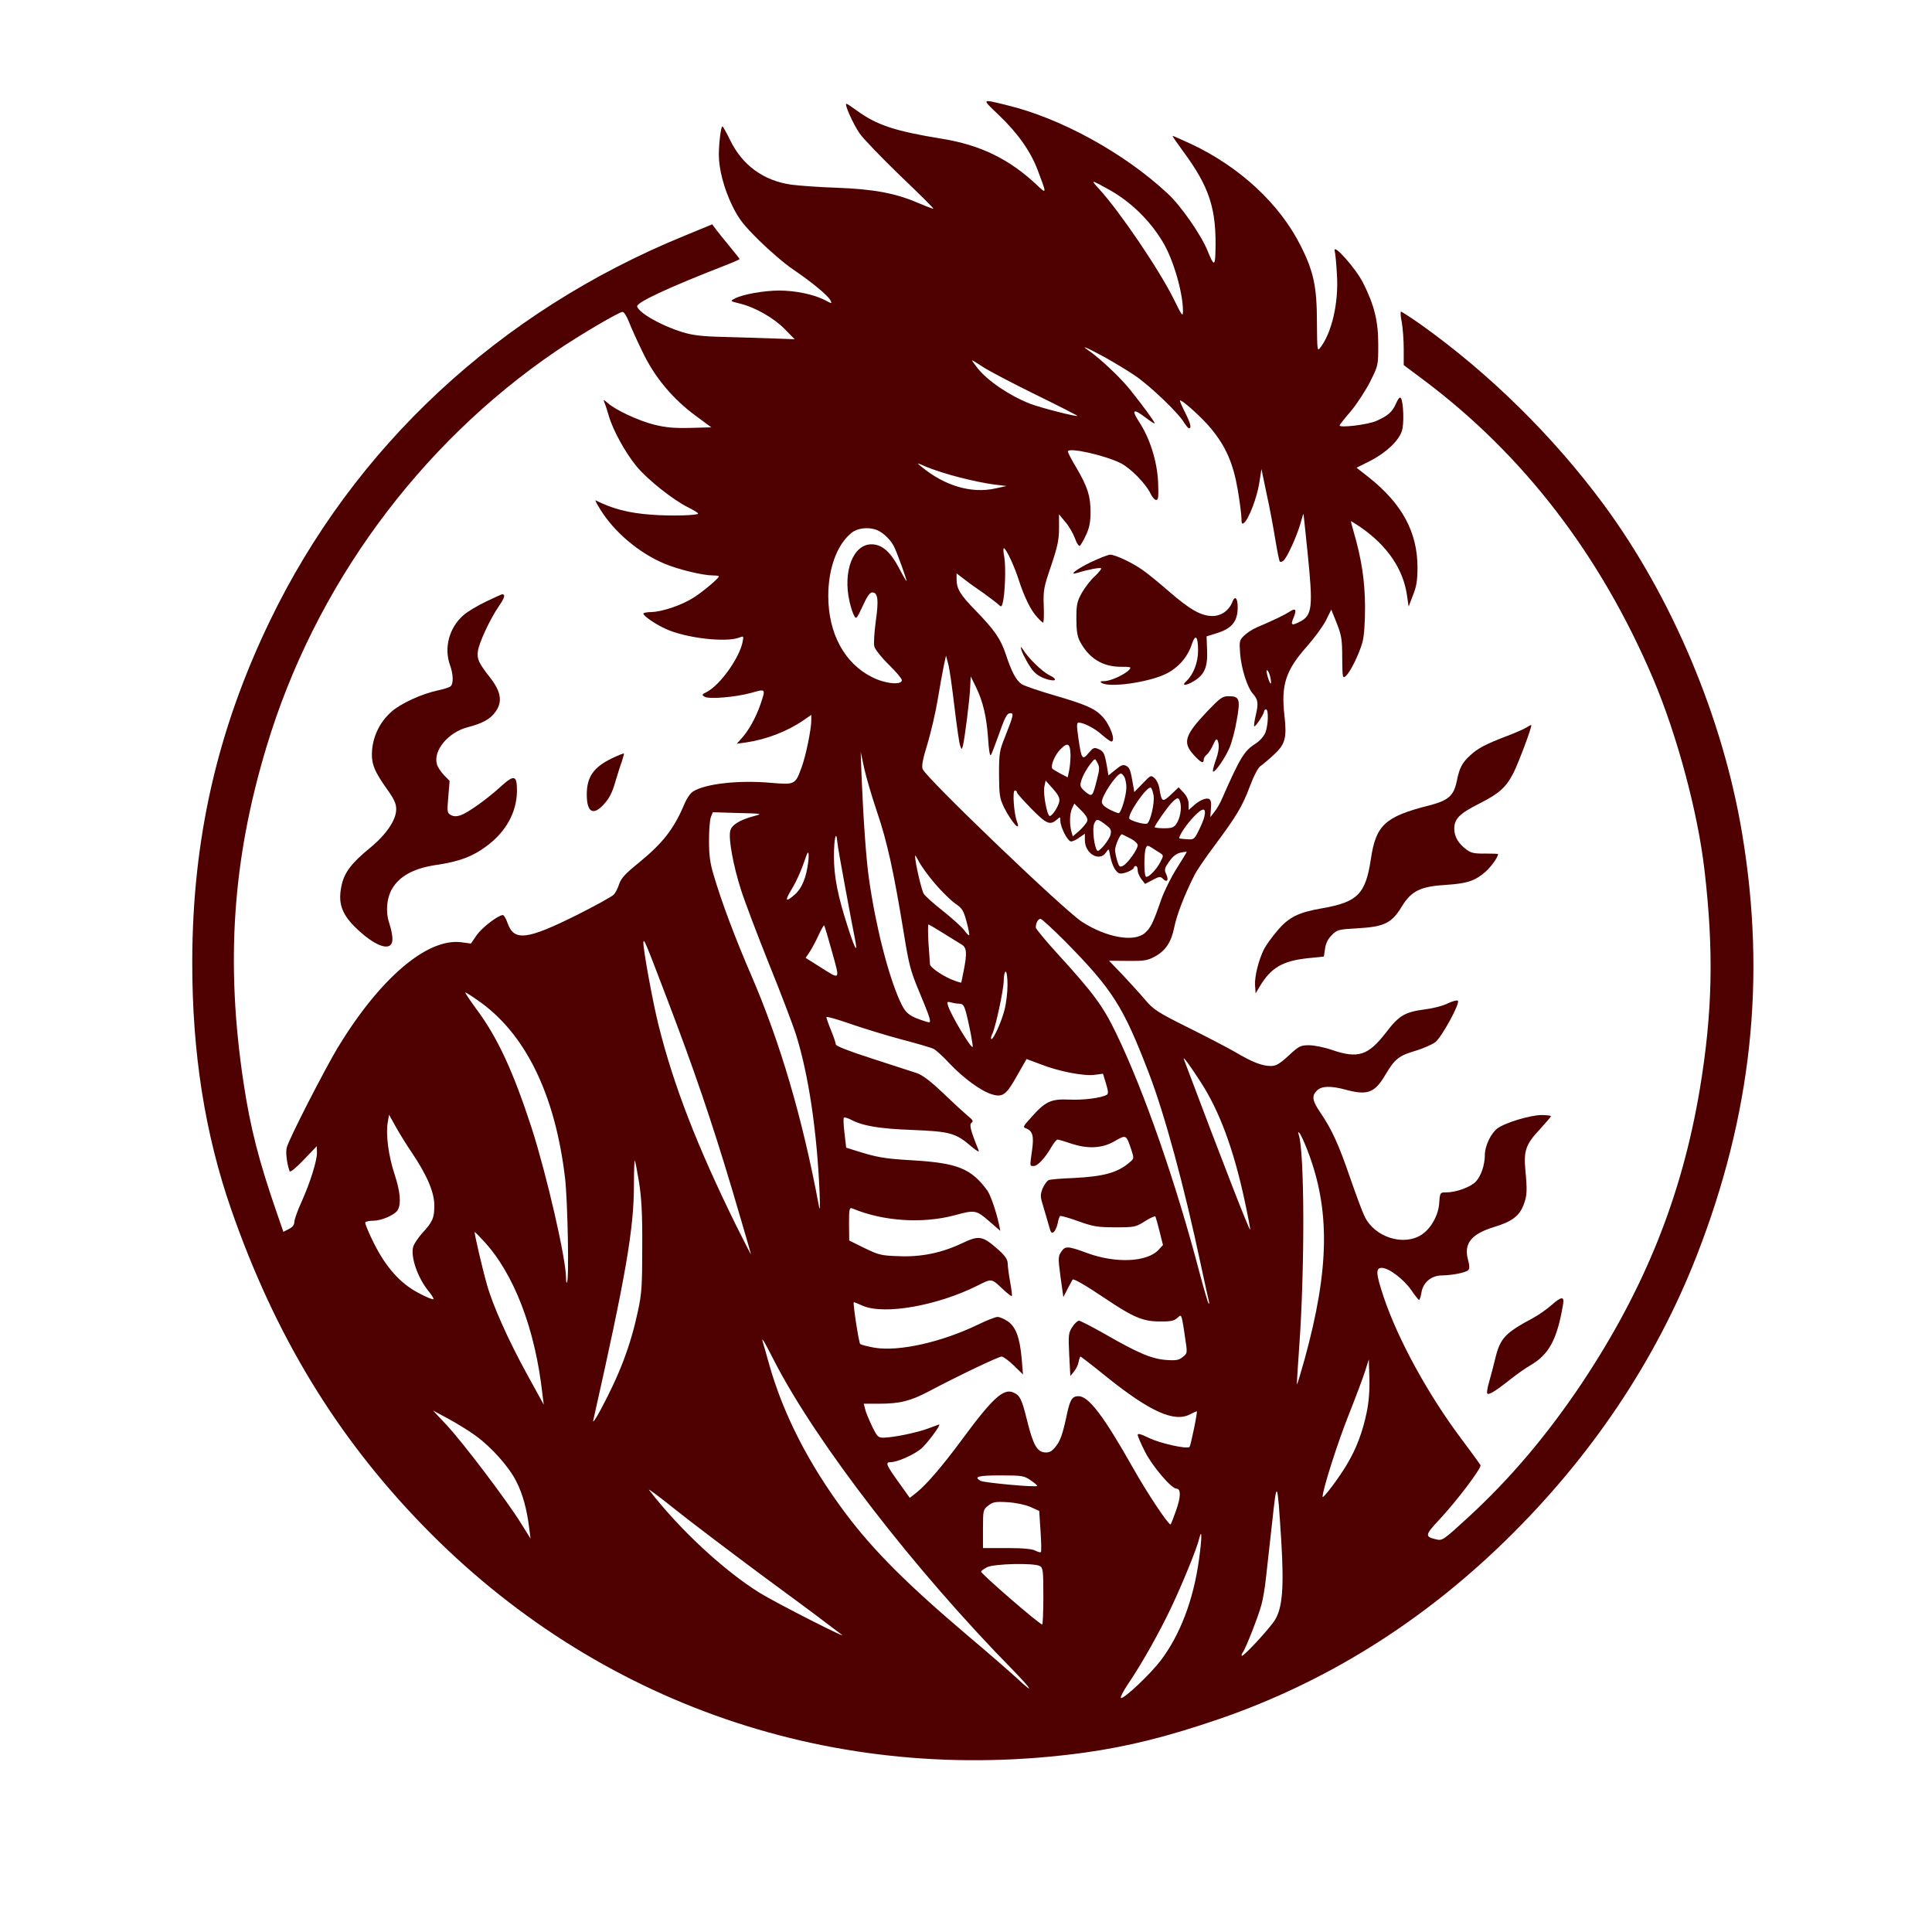
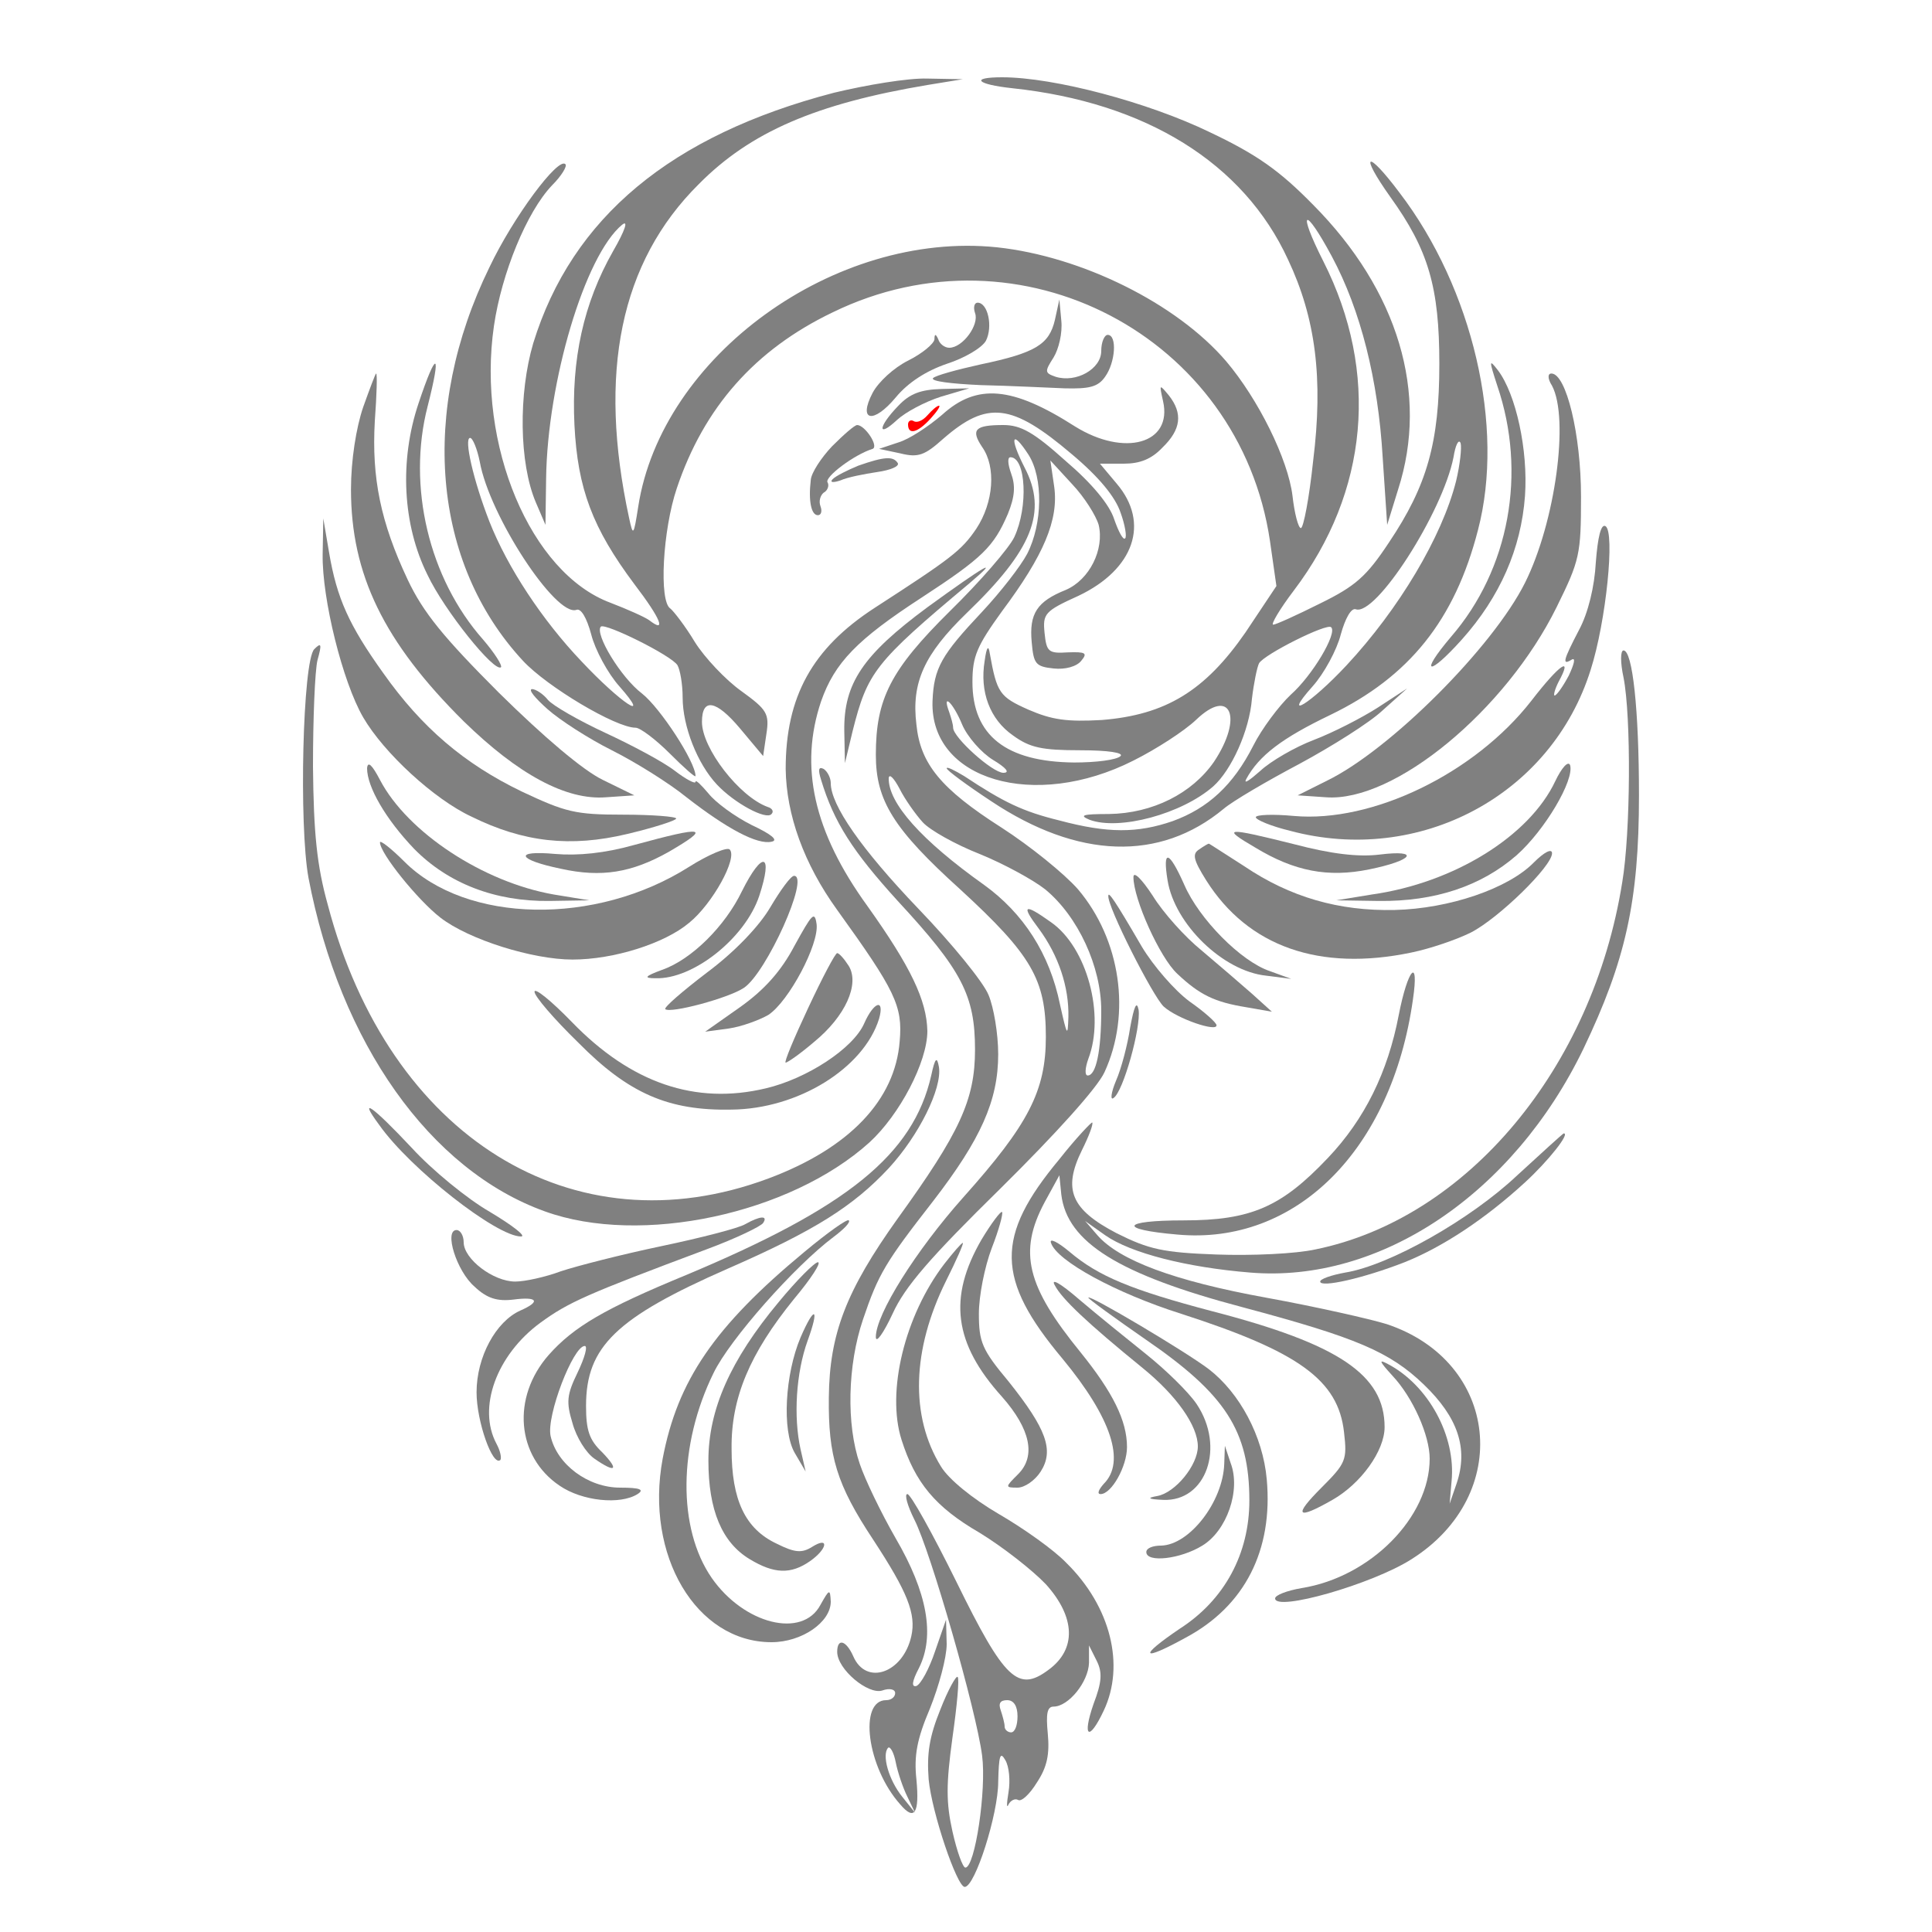
- <svg xmlns="http://www.w3.org/2000/svg" version="1.0" width="150pt" viewBox="0 0 1024 1024" preserveAspectRatio="xMidYMid meet">
-   <style>
-     @keyframes pulse {
-       0%, 100% { transform: scale(1); }
-       50% { transform: scale(1.1); }
-     }
-     @keyframes bob {
-       0%,100% { transform: translateY(0); }
-       50%      { transform: translateY(-10px); }
-     }
-     @keyframes glow {
-       0%   { filter: drop-shadow(0 0 2px #f00); }
-       50%  { filter: drop-shadow(0 80px 80px #f00); }
-       100% { filter: drop-shadow(0 0 2px #f00); }
-     }
-     @keyframes colorShift {
-       0%, 100% { fill:#4f0000; }
-       50% { fill:rgb(171, 0, 0); }
-     }
-     .animated-shape {
-       animation: pulse 2s infinite ease-in-out;
-       transform-origin: center;
-     }
-     .color {
-       animation: colorShift 2s infinite ease-in-out;
-     }
-     .draw-path {
-       animation: glow 2s ease-in-out infinite,
-                  bob 3s ease-in-out infinite;
-     }
-   </style>
-   <g transform="translate(0,1024) scale(0.1,-0.1)" fill="#4f0000" stroke="none">
-     <path class="draw-path" pathLength="5" d="M5292 9632 c101 -96 169 -192 207 -291 50 -132 50 -132 -5 -80 -145 136 -298 211 -504 244 -246 40 -344 72 -450 150 -26 19 -50 35 -54 35 -12 0 35 -106 70 -157 20 -29 117 -129 215 -224 99 -94 178 -173 176 -175 -2 -2 -40 13 -85 32 -116 50 -233 72 -430 79 -92 3 -198 11 -237 16 -148 21 -261 103 -326 238 -19 39 -37 71 -40 71 -8 0 -19 -90 -19 -150 0 -77 28 -182 71 -270 35 -71 59 -102 143 -185 56 -55 137 -125 181 -154 97 -66 182 -136 196 -162 10 -20 9 -20 -30 1 -59 30 -156 50 -241 50 -81 0 -193 -20 -235 -42 -26 -14 -26 -14 27 -27 81 -20 179 -76 237 -135 l53 -54 -108 4 c-60 2 -179 6 -264 8 -123 3 -169 9 -225 26 -111 35 -225 99 -238 135 -8 20 160 99 471 220 39 15 72 30 72 32 0 2 -24 32 -52 66 -29 35 -62 76 -73 91 l-20 27 -148 -61 c-981 -401 -1752 -1118 -2198 -2044 -278 -577 -409 -1155 -410 -1801 -1 -483 67 -915 207 -1317 231 -664 556 -1200 1014 -1672 923 -952 2192 -1387 3510 -1205 229 32 441 85 715 179 562 194 1068 509 1514 944 454 443 796 953 1014 1511 291 746 369 1467 241 2235 -102 615 -373 1257 -735 1747 -266 360 -604 693 -967 952 -57 40 -105 71 -107 69 -3 -3 -1 -29 5 -58 5 -29 10 -91 10 -139 l0 -86 103 -77 c532 -398 942 -932 1221 -1590 125 -296 235 -704 270 -1009 50 -426 43 -757 -25 -1164 -95 -565 -291 -1054 -624 -1555 -184 -275 -379 -506 -602 -711 -133 -122 -138 -126 -171 -118 -61 14 -60 23 17 105 91 97 224 273 218 288 -3 6 -49 70 -104 143 -174 232 -333 523 -408 745 -43 128 -45 158 -11 158 37 0 117 -61 156 -118 19 -28 38 -51 41 -52 4 0 9 18 13 39 8 54 53 91 109 91 56 1 126 15 139 28 8 8 7 24 -1 54 -24 86 16 137 136 174 96 29 135 58 158 117 19 50 20 75 10 183 -10 105 2 139 76 218 32 35 59 66 59 70 0 3 -22 6 -49 6 -61 0 -198 -42 -236 -72 -34 -27 -64 -91 -65 -138 0 -55 -20 -113 -48 -143 -28 -29 -104 -57 -158 -57 -31 0 -32 0 -36 -58 -4 -63 -44 -134 -93 -166 -96 -63 -251 -13 -303 98 -12 24 -46 117 -77 206 -60 175 -96 253 -156 342 -44 64 -48 89 -19 118 24 24 72 26 150 5 117 -32 156 -18 212 77 50 85 72 103 162 129 39 12 85 32 103 45 34 26 133 207 120 220 -4 4 -28 -2 -53 -14 -25 -13 -80 -27 -122 -32 -106 -14 -137 -32 -207 -124 -94 -121 -147 -138 -285 -91 -40 14 -95 25 -122 25 -45 0 -53 -4 -108 -55 -48 -44 -67 -55 -94 -55 -46 0 -98 20 -186 72 -41 24 -155 83 -253 132 -161 80 -183 95 -225 144 -26 31 -80 90 -120 133 l-74 77 99 -1 c84 -1 104 2 140 21 60 31 91 78 107 158 13 65 54 171 106 274 12 25 60 95 105 155 117 157 150 211 189 316 21 56 44 100 57 109 12 8 44 35 71 60 60 55 69 89 56 206 -19 164 6 241 120 369 39 44 84 106 100 137 l28 57 29 -72 c25 -64 29 -85 29 -184 1 -108 2 -111 20 -95 24 22 69 114 87 177 9 33 14 99 14 190 -1 138 -18 251 -61 399 -8 27 -14 51 -14 53 0 2 21 -11 48 -29 146 -100 231 -226 250 -368 l8 -55 23 60 c19 47 24 79 24 150 -1 186 -82 335 -258 475 l-65 51 72 36 c84 43 150 105 168 158 13 38 9 152 -5 175 -5 8 -14 -2 -25 -27 -21 -48 -43 -66 -105 -94 -45 -20 -195 -38 -195 -24 0 3 27 38 61 77 33 40 79 111 102 157 42 84 42 85 42 195 0 125 -21 209 -81 328 -38 75 -160 213 -150 168 4 -14 9 -70 12 -125 10 -151 -28 -312 -90 -390 -14 -18 -15 -8 -16 136 0 187 -17 269 -85 404 -111 223 -323 420 -582 542 -51 23 -95 43 -98 43 -3 0 22 -36 55 -81 142 -192 179 -308 172 -538 -2 -72 -9 -71 -41 8 -33 84 -143 242 -213 306 -232 216 -569 400 -853 468 -135 33 -133 35 -43 -51z m575 -391 c121 -65 225 -165 297 -285 55 -92 106 -267 106 -365 0 -32 -5 -26 -49 64 -78 157 -284 461 -396 584 -45 49 -44 49 42 2z m-2534 -706 c11 -28 43 -100 73 -161 64 -134 160 -249 283 -339 l81 -60 -111 -3 c-86 -2 -130 2 -191 17 -84 21 -206 78 -247 115 -23 20 -24 20 -17 1 5 -11 15 -42 23 -70 23 -78 88 -195 147 -267 59 -71 195 -179 275 -218 28 -14 51 -28 51 -32 0 -10 -145 -14 -248 -6 -122 9 -205 31 -295 76 -4 2 6 -19 24 -47 74 -121 207 -233 342 -289 74 -31 203 -62 257 -62 16 0 30 -2 30 -5 0 -10 -84 -81 -133 -112 -62 -40 -165 -75 -224 -77 -23 0 -43 -4 -43 -8 0 -13 65 -57 120 -82 106 -48 315 -72 386 -46 26 10 26 10 20 -22 -17 -86 -119 -228 -189 -265 -28 -14 -29 -16 -12 -26 25 -14 165 -2 248 21 77 22 76 23 47 -63 -24 -69 -63 -139 -99 -178 l-26 -29 50 7 c107 16 217 58 303 117 l42 29 0 -29 c0 -47 -29 -190 -52 -251 -33 -90 -35 -91 -163 -80 -171 15 -349 -5 -413 -47 -13 -8 -32 -36 -43 -62 -57 -136 -115 -210 -246 -317 -68 -55 -91 -80 -101 -110 -7 -22 -20 -47 -28 -56 -9 -10 -97 -59 -197 -109 -265 -132 -333 -140 -367 -42 -8 23 -19 42 -25 42 -25 -1 -109 -65 -138 -106 l-31 -45 -52 7 c-181 22 -430 -191 -653 -557 -70 -117 -258 -482 -271 -531 -7 -23 0 -84 15 -126 3 -7 33 17 74 60 l70 73 1 -35 c0 -43 -36 -159 -84 -265 -20 -44 -36 -90 -36 -102 0 -15 -10 -28 -29 -37 l-29 -15 -37 107 c-93 269 -138 444 -174 682 -96 635 -59 1183 121 1780 255 850 807 1604 1538 2101 122 83 335 208 350 206 8 -1 23 -25 33 -52z m2518 -186 c51 -28 127 -74 168 -102 81 -56 228 -197 257 -247 10 -16 22 -30 26 -30 15 0 8 27 -22 86 -16 32 -28 60 -26 61 8 8 121 -94 166 -150 78 -95 116 -183 140 -321 11 -65 20 -134 20 -153 0 -29 3 -33 14 -24 25 21 68 133 80 209 l12 76 27 -130 c16 -71 36 -180 46 -241 10 -62 21 -116 24 -119 4 -4 13 -2 20 5 19 15 73 135 91 201 8 30 15 51 15 45 1 -5 10 -95 21 -200 30 -293 26 -336 -40 -370 -44 -23 -51 -19 -34 21 19 45 11 54 -24 30 -27 -17 -87 -46 -170 -81 -23 -10 -54 -30 -68 -44 -25 -24 -26 -30 -21 -96 6 -78 38 -178 66 -210 29 -32 32 -52 17 -115 -8 -33 -11 -60 -8 -60 9 0 52 67 52 80 0 5 5 10 10 10 15 0 12 -86 -4 -125 -9 -20 -31 -44 -55 -59 -56 -36 -79 -73 -173 -287 -11 -26 -30 -59 -42 -73 l-21 -27 3 45 c3 34 0 47 -11 52 -18 6 -52 -9 -84 -39 l-23 -20 0 31 c0 20 -9 42 -26 60 l-27 29 -41 -39 c-45 -42 -49 -40 -61 33 -3 20 -14 44 -25 54 -20 18 -21 17 -64 -28 l-44 -45 -6 36 c-14 81 -18 93 -37 103 -16 8 -27 4 -57 -21 l-37 -30 -7 42 c-13 75 -17 84 -44 97 -25 11 -29 9 -54 -20 -33 -40 -38 -34 -54 76 -10 70 -10 85 1 85 27 0 87 -31 124 -65 22 -19 44 -35 49 -35 26 0 -6 89 -48 133 -40 42 -85 62 -252 111 -83 24 -162 51 -175 60 -29 19 -54 66 -84 158 -27 81 -59 128 -162 234 -81 83 -99 114 -99 165 l0 30 38 -29 c20 -16 67 -50 104 -75 36 -26 73 -54 81 -62 13 -13 16 -12 21 8 13 44 18 193 9 244 -6 29 -6 50 -1 47 14 -9 54 -94 78 -169 29 -90 65 -163 98 -197 14 -16 28 -28 31 -28 3 0 5 40 3 89 -3 82 0 98 39 212 34 101 42 138 42 198 l0 75 33 -40 c19 -21 41 -60 51 -86 9 -26 21 -44 26 -41 5 3 20 29 33 57 18 39 24 68 24 122 0 85 -15 132 -75 235 -25 41 -45 80 -45 86 0 24 197 -20 280 -62 52 -26 132 -108 157 -159 9 -20 23 -36 31 -36 12 0 13 17 10 98 -6 111 -44 231 -103 320 -40 62 -27 68 39 17 25 -19 46 -32 46 -29 0 9 -65 97 -133 182 -54 66 -155 161 -217 204 -47 32 -13 18 81 -33z m-641 -54 c28 -19 152 -84 276 -145 123 -60 224 -112 224 -114 0 -7 -196 43 -250 64 -110 43 -226 122 -279 189 -18 23 -31 41 -28 41 3 0 28 -16 57 -35z m-122 -586 c63 -16 145 -33 181 -37 l66 -8 -60 -13 c-127 -28 -269 14 -392 116 -27 22 -27 22 31 -3 33 -14 111 -39 174 -55z m-430 -283 c30 -16 64 -50 80 -82 16 -30 71 -184 67 -184 -2 0 -21 32 -41 71 -45 85 -90 124 -145 124 -98 0 -153 -145 -116 -305 7 -30 18 -64 25 -75 10 -18 14 -13 44 52 23 51 38 73 51 73 30 0 35 -39 19 -151 -8 -59 -12 -119 -8 -135 4 -16 38 -59 77 -97 38 -37 69 -74 69 -82 0 -28 -90 -19 -158 16 -146 73 -232 232 -232 430 0 144 45 270 121 333 35 30 102 35 147 12z m401 -934 c12 -100 25 -192 30 -204 8 -22 8 -22 14 -3 9 31 36 243 39 310 l3 60 27 -55 c38 -77 57 -159 65 -273 3 -54 9 -94 14 -90 4 4 21 48 38 96 38 109 48 127 67 127 18 0 16 -11 -29 -125 -30 -74 -32 -89 -32 -200 1 -110 3 -125 27 -175 39 -78 91 -136 68 -74 -16 42 -25 164 -11 164 6 0 11 -4 11 -10 0 -5 35 -44 77 -87 80 -81 98 -89 136 -56 16 15 17 14 17 -7 0 -34 39 -110 57 -110 8 0 28 9 44 21 l29 20 0 -34 c0 -72 78 -117 112 -65 15 22 15 22 22 -17 11 -57 33 -95 56 -95 24 0 70 21 70 32 0 4 5 8 10 8 6 0 10 -10 10 -22 0 -13 9 -34 20 -48 l19 -25 40 21 c36 19 41 20 55 6 22 -22 32 -7 17 25 -11 24 -9 31 16 67 20 28 38 42 61 47 17 4 32 5 32 4 0 -2 -24 -41 -54 -89 -30 -47 -66 -121 -81 -163 -43 -125 -57 -153 -88 -179 -58 -49 -203 -23 -332 60 -95 61 -827 763 -845 810 -6 16 1 54 26 134 18 61 43 166 54 234 11 68 26 148 32 178 l12 55 12 -45 c7 -25 21 -127 33 -228z m1676 148 c7 -42 -8 -21 -19 25 -5 21 -4 27 3 20 6 -6 13 -26 16 -45z m-1061 -402 c0 -24 -3 -60 -7 -80 l-8 -38 -39 20 c-21 11 -41 23 -43 27 -9 17 15 74 45 103 37 38 51 29 52 -32z m-1025 -303 c53 -155 88 -315 141 -639 27 -167 36 -202 79 -305 27 -64 53 -129 57 -145 6 -26 5 -28 -17 -21 -92 29 -109 43 -139 109 -62 137 -128 394 -164 646 -15 103 -30 314 -40 555 l-4 120 18 -85 c10 -47 41 -152 69 -235z m1165 173 c-23 -92 -25 -94 -62 -64 -26 23 -29 30 -22 55 8 30 33 73 59 104 14 17 16 17 28 -7 12 -22 11 -35 -3 -88z m146 13 c5 -11 10 -35 10 -54 0 -43 -28 -137 -41 -137 -5 0 -28 9 -49 20 -27 14 -40 27 -40 40 0 33 79 150 101 150 5 0 13 -9 19 -19z m-346 -131 c-6 -28 -37 -75 -50 -75 -14 0 -36 117 -29 154 l7 34 39 -44 c30 -34 37 -50 33 -69z m500 35 c7 -38 -16 -139 -34 -150 -11 -7 -79 12 -93 24 -18 17 93 178 113 166 4 -3 11 -21 14 -40z m142 -40 c8 -32 -2 -85 -22 -113 -12 -18 -25 -22 -65 -22 -27 0 -49 3 -49 6 0 9 61 97 88 127 32 33 40 34 48 2z m-493 -96 c-3 -10 -22 -33 -41 -51 l-36 -31 -7 24 c-11 39 -10 96 3 124 l12 26 37 -37 c25 -24 35 -42 32 -55z m620 21 c-3 -14 -17 -47 -30 -73 -23 -46 -25 -48 -63 -45 -22 1 -40 4 -40 5 0 17 41 77 78 115 48 50 67 49 55 -2z m-2385 5 c-79 -21 -122 -48 -128 -81 -9 -43 17 -184 57 -309 19 -60 86 -237 148 -392 63 -155 128 -326 145 -380 66 -212 110 -509 124 -833 3 -90 2 -104 -5 -65 -86 460 -203 859 -359 1220 -83 192 -154 380 -196 522 -21 69 -26 109 -26 188 0 55 4 111 10 125 l10 25 133 -4 c130 -3 132 -4 87 -16z m1871 -53 c19 -15 22 -25 17 -46 -7 -29 -61 -94 -70 -85 -16 16 -28 115 -17 142 12 30 19 29 70 -11z m124 -67 c20 -10 37 -26 37 -35 0 -22 -53 -96 -78 -109 -17 -9 -21 -5 -31 28 -6 21 -11 46 -11 55 0 24 28 88 37 84 5 -2 25 -12 46 -23z m-1512 -265 c22 -118 44 -237 50 -264 17 -85 2 -62 -36 56 -54 167 -75 270 -75 379 0 93 12 145 18 77 1 -18 21 -130 43 -248z m1666 190 c21 -14 21 -14 3 -49 -22 -43 -67 -87 -77 -77 -10 10 -10 125 0 150 6 16 9 17 30 4 12 -8 32 -21 44 -28z m-1863 -47 c-10 -83 -33 -140 -70 -173 -51 -45 -57 -37 -18 27 28 47 50 96 79 181 10 27 14 9 9 -35z m672 -117 c36 -42 84 -89 107 -105 37 -25 44 -37 60 -96 10 -37 16 -69 14 -72 -3 -2 -14 9 -26 26 -12 16 -62 62 -111 101 -49 38 -96 80 -104 93 -12 19 -46 166 -46 201 0 6 9 -8 20 -30 12 -23 50 -76 86 -118z m687 -303 c255 -259 310 -346 447 -703 84 -220 185 -591 275 -1015 20 -93 39 -179 42 -190 3 -11 2 -17 -1 -14 -4 4 -24 73 -46 155 -127 486 -297 974 -445 1279 -69 143 -120 212 -310 420 -63 69 -115 132 -115 139 0 24 12 46 25 46 6 0 64 -53 128 -117z m-1233 -58 c43 -155 47 -150 -67 -78 l-73 46 21 31 c11 17 33 57 47 88 14 31 28 55 30 53 3 -2 21 -65 42 -140z m591 98 c41 -25 84 -52 97 -60 26 -16 28 -46 10 -137 -7 -34 -13 -62 -13 -64 -1 -1 -17 3 -35 10 -53 18 -130 69 -131 87 -1 9 -4 60 -8 114 -3 53 -3 97 0 97 3 0 39 -21 80 -47z m-1465 -348 c143 -375 235 -644 345 -1012 54 -183 99 -336 99 -340 0 -4 -36 67 -81 157 -205 417 -330 740 -409 1058 -31 124 -80 394 -80 435 1 29 9 9 126 -298z m1804 74 c0 -39 -7 -98 -16 -132 -16 -64 -62 -163 -70 -154 -3 3 -1 14 4 24 18 33 62 239 62 286 0 26 5 47 10 47 6 0 10 -30 10 -71z m-2812 -78 c254 -173 414 -497 467 -946 14 -124 22 -541 10 -553 -3 -3 -5 9 -5 26 0 100 -102 543 -181 790 -99 304 -181 482 -295 635 -35 48 -61 87 -58 87 3 0 31 -17 62 -39z m2558 -21 c17 0 24 -10 33 -42 18 -67 40 -182 36 -187 -9 -8 -115 169 -130 218 -7 22 -5 23 16 18 13 -4 34 -7 45 -7z m-305 -190 c80 -21 156 -43 169 -50 12 -7 50 -41 83 -77 74 -78 167 -146 224 -163 58 -18 77 -3 136 103 l48 84 72 -27 c96 -38 228 -64 287 -57 l46 6 16 -52 c12 -39 13 -54 5 -59 -27 -17 -125 -30 -201 -26 -96 4 -126 -10 -201 -95 -43 -47 -45 -52 -26 -58 34 -13 42 -41 31 -116 -12 -88 -13 -83 9 -83 21 0 60 42 94 101 12 21 27 39 32 39 6 0 37 -9 69 -20 91 -31 167 -27 233 11 62 36 62 36 89 -44 15 -47 15 -48 -8 -67 -64 -56 -139 -76 -303 -84 -60 -2 -118 -7 -127 -11 -9 -4 -23 -24 -32 -44 -13 -35 -13 -43 4 -97 10 -33 23 -78 30 -102 9 -36 14 -41 25 -32 8 7 17 27 21 46 3 19 9 36 13 39 4 2 48 -10 97 -28 78 -28 102 -32 195 -32 102 0 108 1 157 32 28 18 53 29 56 25 2 -4 12 -39 22 -79 l18 -72 -24 -26 c-61 -65 -228 -72 -379 -16 -103 38 -116 38 -137 5 -16 -23 -16 -34 -3 -132 l15 -107 23 45 c13 25 25 46 26 48 6 6 70 -31 174 -101 147 -99 200 -121 287 -121 56 -1 76 3 92 17 20 18 20 18 26 0 3 -10 11 -56 17 -102 13 -83 13 -84 -12 -103 -20 -17 -35 -20 -89 -16 -76 6 -146 35 -325 138 -67 38 -129 70 -136 70 -8 0 -24 -15 -36 -34 -20 -31 -21 -42 -16 -147 l6 -112 19 23 c11 13 22 36 25 52 3 15 7 28 10 28 2 0 66 -49 141 -110 229 -183 356 -240 440 -196 17 9 33 16 35 16 6 0 -32 -182 -38 -189 -13 -13 -157 19 -214 47 -43 21 -61 26 -61 17 0 -7 18 -49 40 -92 40 -77 139 -193 165 -193 25 0 24 -45 -2 -117 -14 -40 -27 -73 -29 -73 -13 0 -126 170 -199 300 -156 276 -235 380 -289 380 -33 0 -44 -18 -60 -91 -24 -113 -36 -147 -63 -179 -20 -24 -32 -30 -56 -28 -41 4 -61 40 -93 168 -28 114 -38 134 -72 149 -53 25 -112 -30 -277 -254 -100 -135 -182 -231 -236 -275 l-37 -29 -55 77 c-70 97 -76 112 -48 112 35 0 118 36 160 69 31 24 111 131 98 131 -1 0 -27 -10 -57 -21 -58 -22 -183 -48 -237 -49 -29 0 -34 5 -62 63 -16 34 -33 74 -36 90 l-7 27 80 0 c111 0 167 14 264 65 147 78 370 185 387 185 8 0 37 -21 64 -47 l49 -48 -7 85 c-10 111 -31 168 -74 197 -19 13 -43 23 -54 23 -11 0 -57 -18 -102 -40 -194 -94 -421 -145 -551 -123 -37 7 -70 15 -75 20 -7 7 -39 213 -34 221 1 1 22 -7 46 -18 113 -51 397 -1 612 107 76 38 70 39 139 -26 21 -19 39 -33 41 -30 2 2 -2 36 -9 74 -7 39 -13 83 -13 99 -1 21 -13 39 -47 70 -87 77 -103 80 -196 36 -108 -51 -216 -73 -333 -68 -94 3 -107 6 -183 43 l-81 40 -1 89 c0 80 2 87 18 81 161 -68 372 -82 542 -36 107 29 114 28 182 -31 l60 -52 -7 34 c-15 70 -45 156 -62 180 -85 116 -157 146 -396 160 -151 9 -188 15 -307 53 l-45 14 -9 77 c-5 42 -7 79 -3 82 3 3 18 -1 34 -9 66 -35 150 -49 328 -56 201 -8 231 -16 315 -89 32 -26 42 -31 36 -17 -43 106 -50 136 -36 145 10 6 6 15 -21 36 -19 16 -77 69 -129 119 -66 63 -109 96 -140 107 -25 8 -132 43 -237 77 -119 38 -193 67 -193 75 0 7 -11 40 -25 74 -14 34 -25 66 -25 71 0 5 57 -11 128 -36 70 -24 193 -62 273 -83z m1586 -230 c96 -149 171 -351 228 -615 19 -87 33 -161 31 -162 -5 -5 -137 334 -351 902 -9 24 35 -36 92 -125z m-4185 -368 c81 -120 120 -211 120 -281 0 -67 -9 -87 -64 -147 -21 -23 -43 -56 -48 -72 -15 -55 25 -169 86 -241 14 -18 24 -34 21 -37 -3 -3 -38 11 -77 32 -98 51 -174 136 -239 266 -28 56 -48 105 -45 109 3 5 22 9 42 9 46 0 117 32 131 58 18 35 12 98 -18 189 -32 97 -47 210 -36 274 l7 41 35 -63 c19 -34 57 -96 85 -137z m4747 13 c122 -314 118 -628 -14 -1108 -21 -75 -39 -136 -41 -135 -1 2 4 91 12 198 30 410 29 1038 -3 1128 -4 11 -3 14 4 7 6 -5 25 -46 42 -90z m-3542 -171 c13 -82 18 -166 17 -344 0 -206 -3 -248 -23 -340 -39 -182 -96 -333 -198 -523 -24 -45 -42 -71 -39 -57 173 769 216 1015 216 1252 0 72 2 129 5 127 2 -3 12 -54 22 -115z m-825 -310 c162 -173 275 -469 313 -814 l7 -55 -88 160 c-101 184 -183 368 -213 476 -27 95 -69 279 -65 279 2 0 23 -21 46 -46z m1540 -634 c222 -434 748 -1115 1272 -1647 98 -101 110 -126 18 -40 -31 29 -147 130 -257 223 -327 277 -506 456 -655 655 -195 261 -331 527 -406 797 -12 45 -26 92 -30 105 -11 37 2 17 58 -93z m3142 -274 c-21 -104 -55 -194 -104 -276 -42 -72 -130 -188 -130 -173 0 37 80 288 138 433 38 96 78 202 88 235 l19 60 3 -99 c2 -63 -3 -128 -14 -180z m-4728 -122 c85 -60 183 -169 221 -247 34 -66 56 -149 68 -247 l7 -55 -53 85 c-75 120 -302 420 -390 515 l-74 79 80 -43 c44 -24 108 -63 141 -87z m2947 -240 c21 -14 37 -28 34 -30 -8 -8 -280 17 -299 27 -40 22 -14 29 105 29 115 0 125 -2 160 -26z m1328 -321 c15 -248 6 -356 -34 -420 -29 -46 -168 -196 -175 -189 -3 3 0 11 5 18 15 19 84 195 99 253 8 28 18 88 23 135 5 47 20 180 33 295 26 242 28 238 49 -92z m-2760 -177 c162 -119 319 -235 349 -259 31 -23 67 -50 80 -60 48 -34 -343 165 -431 219 -191 118 -427 337 -589 547 -7 10 56 -37 142 -106 85 -68 288 -221 449 -341z m1430 357 l47 -21 7 -106 c4 -59 5 -109 2 -112 -3 -3 -16 0 -29 7 -15 9 -65 14 -150 14 l-128 0 0 102 c0 99 1 102 28 123 24 19 36 22 102 18 46 -3 93 -13 121 -25z m894 -278 c-29 -214 -100 -400 -203 -536 -54 -71 -189 -199 -210 -199 -7 0 9 33 36 73 74 109 169 278 232 412 58 123 133 306 146 360 15 61 15 3 -1 -110z m-844 -35 c17 -10 19 -23 19 -160 0 -83 -3 -150 -6 -150 -15 0 -324 268 -324 280 0 4 15 15 33 24 38 18 246 23 278 6z" />
-     <path class="animated-shape" d="M2575 7051 c-44 -21 -98 -53 -119 -72 -75 -66 -104 -172 -71 -264 18 -49 19 -99 3 -113 -7 -5 -37 -15 -66 -21 -86 -18 -197 -69 -247 -113 -60 -53 -96 -125 -103 -204 -5 -71 10 -110 83 -212 34 -48 45 -72 45 -101 0 -57 -53 -135 -140 -206 -98 -80 -136 -131 -150 -200 -19 -89 0 -146 69 -216 110 -109 201 -139 201 -66 0 19 -7 55 -16 81 -23 67 -14 148 23 199 42 60 116 97 228 113 120 18 189 44 262 98 105 77 162 181 163 294 0 84 -14 88 -86 23 -72 -66 -173 -138 -212 -152 -22 -7 -37 -7 -52 1 -20 11 -21 16 -14 96 l7 85 -31 32 c-17 18 -34 44 -37 59 -18 72 61 166 162 193 84 22 124 45 151 85 36 52 27 105 -30 178 -61 78 -71 99 -65 141 6 45 65 171 111 238 31 45 36 64 17 63 -3 0 -42 -18 -86 -39z" />
-     <path class="animated-shape" d="M3244 6221 c-98 -47 -134 -99 -134 -192 0 -96 35 -115 93 -49 25 27 43 61 57 112 12 40 28 91 36 112 7 22 12 41 11 42 -2 2 -30 -9 -63 -25z" />
-     <path class="color" d="M5783 7261 c-80 -39 -123 -73 -72 -57 54 17 119 29 125 24 3 -4 -12 -22 -33 -42 -22 -19 -52 -59 -69 -88 -26 -47 -29 -63 -29 -138 0 -63 5 -94 19 -120 47 -88 118 -133 213 -134 57 0 61 -1 48 -16 -23 -25 -99 -60 -131 -60 -22 0 -26 -3 -14 -10 41 -26 245 3 339 48 65 32 115 88 137 155 20 60 34 47 34 -33 0 -61 -25 -125 -61 -159 -30 -27 -6 -28 39 -1 56 34 73 74 70 161 l-3 76 60 19 c75 24 105 62 105 135 0 52 -15 64 -29 27 -17 -44 -59 -73 -104 -73 -61 0 -119 33 -231 130 -55 48 -119 100 -143 116 -55 38 -142 79 -169 79 -11 0 -56 -18 -101 -39z" />
-     <path class="animated-shape" d="M5411 6808 c-1 -13 23 -63 51 -105 19 -29 41 -46 72 -58 59 -22 80 -9 27 17 -37 18 -111 90 -138 134 -6 10 -12 16 -12 12z" />
-     <path class="color" d="M6397 6468 c-117 -124 -130 -163 -71 -228 38 -42 54 -50 54 -26 0 7 7 20 17 27 9 8 24 31 33 52 13 29 19 34 24 22 10 -27 7 -57 -13 -112 -10 -29 -15 -53 -11 -53 13 0 61 69 85 123 13 28 31 96 40 150 20 112 15 127 -43 127 -33 0 -45 -9 -115 -82z" />
-     <path class="animated-shape" d="M8094 6386 c-10 -7 -57 -28 -104 -46 -116 -44 -159 -67 -198 -104 -43 -39 -57 -67 -71 -137 -16 -77 -45 -102 -146 -128 -234 -59 -282 -104 -309 -283 -28 -187 -70 -229 -258 -262 -127 -22 -177 -47 -238 -119 -28 -33 -60 -77 -70 -97 -29 -57 -51 -146 -48 -192 l3 -43 24 40 c58 96 120 132 250 146 47 5 87 9 87 9 1 0 4 19 7 42 4 28 15 51 36 72 29 29 35 30 139 36 139 8 179 28 231 114 51 84 100 108 235 116 111 7 154 21 210 70 30 27 66 77 66 93 0 2 -31 3 -69 3 -55 -1 -75 3 -97 20 -43 32 -64 66 -66 107 -2 55 26 84 129 136 109 55 145 87 185 165 27 54 100 248 94 253 -1 1 -11 -3 -22 -11z" />
-     <path class="animated-shape" d="M8220 3320 c-24 -21 -67 -51 -95 -66 -148 -79 -174 -107 -200 -215 -8 -35 -23 -90 -32 -122 -9 -31 -14 -60 -10 -63 8 -9 45 14 117 71 36 29 86 64 112 79 98 57 141 137 172 319 9 48 -6 48 -64 -3z" />
+ <svg xmlns="http://www.w3.org/2000/svg" version="1.0" width="300pt" height="300pt" viewBox="0 0 300 300" preserveAspectRatio="xMidYMid meet">
+   <g transform="translate(0,300) scale(0.1,-0.1)" fill="gray" stroke="none">
+     <path d="M1295 2856 c-253 -66 -407 -194 -467 -389 -23 -78 -22 -186 4 -247 l15 -35 1 72 c2 150 60 346 118 394 10 8 5 -8 -14 -41 -46 -81 -65 -168 -60 -270 5 -99 28 -160 93 -247 42 -55 50 -77 23 -56 -7 5 -34 17 -60 27 -124 46 -208 245 -181 430 12 82 51 177 90 218 15 15 24 30 21 33 -11 12 -81 -82 -118 -160 -109 -223 -89 -459 52 -611 37 -40 144 -104 175 -104 7 0 31 -18 53 -40 22 -22 40 -38 40 -35 0 22 -55 106 -83 128 -33 25 -74 93 -64 104 7 6 110 -45 119 -60 4 -7 8 -29 8 -50 0 -45 23 -103 53 -135 27 -29 77 -56 85 -46 4 4 1 9 -6 11 -44 16 -102 91 -102 132 0 38 22 34 59 -10 l36 -43 5 34 c5 32 1 38 -39 67 -24 17 -57 52 -72 76 -15 25 -33 48 -38 52 -18 11 -12 122 10 187 42 125 121 215 242 273 291 142 632 -37 679 -355 l10 -70 -48 -72 c-63 -91 -124 -128 -223 -136 -54 -3 -77 0 -114 16 -45 20 -49 26 -60 87 -2 14 -5 11 -8 -11 -8 -48 8 -91 44 -116 26 -19 45 -23 104 -23 45 0 68 -4 63 -9 -6 -6 -38 -10 -72 -10 -106 1 -158 42 -158 125 0 40 7 56 46 110 65 87 88 142 81 193 l-6 41 34 -37 c19 -20 37 -49 41 -63 9 -38 -14 -85 -51 -101 -45 -18 -57 -37 -53 -81 3 -34 6 -38 34 -41 18 -2 36 3 43 12 10 12 7 14 -21 13 -30 -2 -33 1 -36 30 -3 30 0 34 53 58 86 41 111 113 59 174 l-26 31 37 0 c25 0 43 7 60 25 29 28 32 53 10 81 -15 18 -15 18 -9 -9 15 -66 -60 -87 -137 -39 -97 62 -152 67 -206 18 -21 -18 -51 -38 -68 -43 l-30 -10 33 -7 c28 -7 38 -3 67 23 68 59 106 55 199 -24 43 -36 68 -67 76 -91 7 -19 10 -38 7 -40 -3 -3 -10 10 -17 30 -7 22 -34 55 -75 90 -50 45 -70 56 -97 56 -44 0 -51 -7 -33 -34 22 -31 18 -86 -9 -127 -23 -34 -39 -46 -158 -123 -97 -63 -138 -138 -138 -250 1 -71 28 -147 80 -219 90 -125 102 -149 97 -204 -7 -91 -78 -166 -204 -213 -303 -113 -589 64 -684 425 -17 61 -22 111 -23 215 0 74 3 149 7 165 7 25 6 28 -5 17 -18 -18 -24 -273 -9 -355 49 -257 189 -454 367 -518 149 -54 381 -4 504 107 47 43 90 125 90 173 -1 48 -26 100 -93 194 -84 116 -106 217 -72 318 21 60 56 96 156 161 95 62 112 79 134 130 11 27 12 44 5 63 -5 14 -6 25 -1 25 24 0 28 -77 6 -124 -8 -17 -53 -69 -100 -115 -92 -91 -115 -136 -115 -223 0 -71 27 -115 131 -209 111 -102 133 -140 133 -229 0 -84 -27 -136 -128 -249 -74 -83 -136 -182 -136 -217 0 -11 12 6 26 36 19 42 58 87 168 195 86 85 150 156 161 180 42 91 25 206 -41 284 -21 24 -74 67 -119 96 -94 60 -126 99 -132 160 -8 65 12 109 78 173 102 98 126 157 90 226 -24 47 -20 60 6 20 23 -36 22 -107 -2 -154 -10 -19 -41 -59 -70 -90 -63 -67 -75 -87 -77 -139 -4 -122 158 -170 312 -92 36 18 79 46 97 63 54 52 74 4 28 -65 -34 -49 -95 -80 -163 -81 -41 0 -47 -2 -30 -9 46 -17 143 9 192 52 28 25 56 86 60 136 3 25 8 49 11 55 8 14 106 63 112 56 10 -9 -29 -75 -63 -105 -18 -17 -45 -53 -58 -79 -31 -61 -70 -97 -125 -117 -55 -19 -101 -19 -176 1 -57 14 -86 28 -148 69 -15 9 -27 15 -27 12 0 -3 31 -26 69 -51 135 -90 262 -94 361 -12 14 12 67 43 118 70 50 27 109 64 129 83 l38 34 -46 -30 c-25 -16 -70 -39 -99 -50 -29 -11 -67 -33 -83 -48 -17 -15 -26 -21 -22 -13 20 37 56 64 131 100 122 59 193 147 229 287 42 160 -8 375 -122 524 -51 68 -63 62 -14 -7 59 -82 76 -140 76 -259 0 -122 -19 -189 -78 -277 -35 -53 -52 -68 -107 -95 -36 -18 -69 -33 -73 -33 -4 0 10 24 32 53 116 153 133 339 46 511 -41 81 -30 88 13 8 45 -84 72 -192 79 -312 l7 -105 17 55 c48 149 0 309 -132 442 -52 53 -87 78 -161 113 -95 46 -241 85 -322 85 -50 0 -40 -11 16 -17 207 -22 359 -116 428 -266 43 -91 55 -185 39 -313 -6 -57 -15 -104 -19 -104 -4 0 -10 23 -13 50 -7 57 -53 150 -103 209 -77 90 -225 163 -356 177 -252 26 -521 -169 -557 -403 -7 -45 -8 -46 -14 -18 -49 226 -14 398 108 519 80 81 182 125 355 154 l55 9 -55 1 c-30 1 -95 -10 -145 -22z m-550 -573 c15 -84 118 -241 150 -230 7 3 16 -12 23 -38 6 -24 26 -61 44 -81 51 -58 2 -26 -59 39 -61 64 -115 146 -143 217 -25 64 -40 130 -30 130 4 0 11 -17 15 -37z m1516 -30 c-22 -87 -89 -199 -170 -286 -56 -60 -102 -88 -53 -33 18 20 38 57 44 81 7 25 16 41 23 39 31 -12 135 150 152 236 3 19 8 29 11 22 2 -7 -1 -34 -7 -59z m-767 -378 c8 -19 30 -44 48 -55 20 -12 27 -20 16 -20 -17 0 -78 55 -78 70 0 5 -3 15 -6 24 -12 32 6 15 20 -19z m-61 -152 c11 -12 50 -34 88 -49 37 -15 83 -40 102 -55 51 -42 87 -120 87 -188 0 -63 -8 -101 -21 -101 -5 0 -4 12 1 26 26 68 -2 173 -58 212 -42 30 -47 27 -19 -10 31 -42 47 -91 46 -137 -1 -32 -2 -30 -13 19 -16 79 -57 142 -118 186 -97 69 -149 127 -148 166 1 7 8 0 17 -17 8 -16 25 -40 36 -52z" />
+     <path d="M1514 2514 c7 -18 -19 -54 -40 -54 -7 0 -15 6 -17 13 -4 9 -6 9 -6 0 -1 -7 -19 -22 -41 -33 -22 -11 -46 -33 -55 -50 -23 -44 1 -49 36 -7 19 23 47 41 79 52 28 9 55 25 61 36 11 22 3 59 -13 59 -5 0 -7 -7 -4 -16z" />
+     <path d="M1638 2503 c-9 -38 -30 -51 -116 -69 -36 -8 -69 -17 -73 -21 -5 -5 29 -9 74 -11 45 -1 104 -4 130 -5 38 -1 52 2 63 18 16 22 19 65 4 65 -5 0 -10 -11 -10 -25 0 -28 -39 -50 -71 -40 -17 6 -17 8 -3 30 8 13 14 38 12 57 l-3 33 -7 -32z" />
+     <path fill="red" d="M1440 2355 c-7 -8 -16 -12 -21 -9 -5 3 -9 0 -9 -5 0 -17 15 -13 35 9 10 11 16 20 13 20 -3 0 -11 -7 -18 -15z" />
+     <path d="M650 2374 c-30 -89 -25 -189 14 -267 26 -55 104 -152 114 -143 2 3 -10 22 -28 43 -84 95 -118 238 -86 362 22 86 14 89 -14 5z" />
+     <path d="M2325 2401 c46 -135 19 -285 -72 -390 -50 -59 -35 -62 17 -4 59 66 92 141 98 223 5 71 -14 158 -42 195 -14 18 -14 16 -1 -24z" />
+     <path d="M564 2368 c-11 -32 -19 -83 -19 -128 0 -132 51 -237 175 -360 84 -82 159 -123 221 -118 l44 3 -49 24 c-31 15 -92 67 -161 135 -86 86 -118 125 -142 176 -42 89 -56 158 -51 246 3 41 4 74 2 74 -1 0 -10 -24 -20 -52z" />
+     <path d="M2410 2401 c27 -51 5 -212 -42 -306 -50 -100 -209 -259 -307 -307 l-46 -23 44 -3 c106 -8 279 135 358 295 36 73 38 82 38 172 0 96 -23 191 -46 191 -6 0 -6 -8 1 -19z" />
+     <path d="M1395 2370 c-32 -33 -33 -51 -2 -22 13 12 43 28 68 36 l44 13 -43 -1 c-32 -1 -49 -7 -67 -26z" />
+     <path d="M1292 2307 c-17 -18 -32 -41 -33 -52 -4 -34 1 -55 11 -55 5 0 7 6 4 14 -3 8 0 17 5 21 6 3 9 11 6 16 -5 8 41 43 70 52 10 4 -12 37 -24 37 -4 0 -21 -15 -39 -33z" />
+     <path d="M1333 2277 c-17 -7 -35 -16 -40 -21 -5 -5 0 -6 12 -2 11 5 37 10 57 13 21 3 35 9 32 14 -7 11 -21 10 -61 -4z" />
+     <path d="M501 2139 c-1 -69 31 -198 63 -253 32 -55 110 -127 168 -154 81 -40 154 -48 242 -27 42 10 76 21 76 24 0 3 -37 6 -83 6 -74 0 -89 4 -157 36 -89 43 -155 99 -215 184 -53 74 -72 116 -84 187 l-9 53 -1 -56z" />
+     <path d="M2478 2127 c-2 -38 -12 -79 -26 -105 -25 -48 -27 -56 -11 -46 6 3 3 -8 -5 -25 -9 -17 -19 -31 -22 -31 -2 0 0 9 6 21 23 42 2 28 -42 -29 -88 -113 -247 -190 -369 -179 -32 3 -59 2 -59 -2 0 -4 24 -14 53 -21 201 -54 406 55 467 250 24 75 38 214 23 223 -7 4 -12 -17 -15 -56z" />
+     <path d="M1440 2057 c-100 -74 -130 -118 -129 -192 l1 -50 12 50 c23 91 34 106 181 229 52 44 23 27 -65 -37z" />
+     <path d="M2521 1948 c12 -61 11 -241 -2 -318 -46 -289 -241 -522 -476 -570 -31 -7 -100 -10 -154 -8 -83 3 -105 8 -155 33 -71 37 -84 68 -54 129 11 22 18 41 16 43 -1 1 -25 -24 -51 -57 -100 -120 -99 -186 5 -310 76 -92 98 -160 64 -194 -8 -9 -11 -16 -5 -16 17 0 41 43 41 73 0 41 -22 85 -72 147 -84 103 -97 156 -56 233 l23 42 3 -30 c9 -74 89 -124 282 -175 176 -47 228 -69 281 -120 53 -51 69 -99 51 -153 l-11 -32 3 35 c7 70 -36 149 -99 182 -15 8 -13 4 7 -18 32 -34 58 -93 58 -129 0 -91 -92 -184 -199 -201 -23 -4 -41 -11 -41 -16 0 -21 151 22 212 61 158 100 136 307 -39 365 -26 8 -110 27 -187 41 -143 26 -228 58 -262 97 l-19 22 31 -22 c40 -28 127 -50 225 -58 202 -17 409 122 518 348 65 136 86 228 86 393 0 133 -10 225 -24 225 -5 0 -5 -19 0 -42z" />
+     <path d="M850 1899 c19 -17 64 -46 100 -64 36 -18 89 -51 116 -73 63 -49 110 -74 132 -69 11 2 1 11 -31 26 -26 13 -56 35 -67 49 -11 13 -20 22 -20 18 0 -4 -15 4 -32 17 -18 14 -67 40 -108 59 -41 19 -81 42 -89 51 -7 9 -19 17 -25 17 -6 -1 5 -14 24 -31z" />
+     <path d="M570 1807 c0 -29 29 -79 73 -125 53 -54 126 -82 210 -81 l62 1 -55 9 c-109 19 -227 96 -270 178 -12 23 -19 30 -20 18z" />
+     <path d="M2415 1787 c-40 -85 -157 -158 -285 -176 l-55 -9 66 -1 c87 -1 159 23 214 71 44 39 90 117 83 140 -3 7 -13 -4 -23 -25z" />
+     <path d="M1275 1789 c20 -66 49 -111 119 -188 100 -108 120 -147 120 -231 0 -78 -24 -129 -120 -262 -80 -112 -106 -179 -107 -278 -1 -91 12 -135 69 -221 53 -81 67 -115 59 -150 -13 -57 -70 -77 -90 -31 -11 25 -25 29 -25 7 0 -27 48 -67 70 -60 11 4 20 2 20 -4 0 -6 -6 -11 -14 -11 -43 0 -30 -104 22 -162 22 -26 30 -14 25 39 -4 37 1 63 21 110 14 35 26 79 26 100 l-1 38 -17 -49 c-9 -27 -22 -51 -29 -54 -8 -2 -7 7 4 28 25 50 13 117 -36 201 -23 40 -48 92 -56 116 -21 61 -19 153 5 224 24 71 35 89 109 184 74 96 101 156 101 228 0 32 -7 73 -15 92 -8 20 -57 80 -109 134 -89 93 -136 161 -136 195 0 8 -5 18 -11 22 -8 4 -9 -1 -4 -17z m134 -1579 l12 -25 -20 25 c-21 26 -32 65 -22 76 3 3 9 -7 12 -23 3 -15 11 -39 18 -53z" />
+     <path d="M985 1688 c-46 -13 -88 -17 -123 -14 -65 6 -59 -9 9 -23 63 -14 110 -6 167 26 67 39 57 41 -53 11z" />
+     <path d="M1949 1684 c61 -37 113 -47 177 -34 69 14 80 31 16 23 -33 -4 -75 1 -132 16 -108 27 -114 26 -61 -5z" />
+     <path d="M590 1692 c0 -17 59 -90 94 -117 44 -34 143 -65 205 -65 64 0 143 25 181 57 36 29 76 101 63 114 -4 4 -33 -8 -63 -27 -145 -92 -346 -88 -442 8 -21 21 -38 34 -38 30z" />
+     <path d="M1862 1681 c-11 -7 -9 -16 11 -48 65 -103 176 -142 319 -112 29 6 70 20 92 31 43 22 126 103 126 123 0 8 -12 2 -28 -14 -40 -41 -132 -72 -216 -74 -87 -2 -163 20 -234 68 -30 19 -54 35 -55 35 -1 0 -8 -4 -15 -9z" />
+     <path d="M1813 1633 c11 -68 86 -141 153 -148 l39 -5 -33 12 c-45 15 -110 81 -133 134 -24 54 -34 56 -26 7z" />
+     <path d="M1152 1616 c-26 -54 -78 -106 -124 -122 -27 -10 -29 -13 -10 -13 58 -2 139 62 161 128 22 67 5 71 -27 7z" />
+     <path d="M1760 1638 c0 -34 41 -125 68 -150 35 -33 58 -44 107 -52 l40 -7 -31 28 c-17 15 -52 45 -78 67 -26 21 -60 59 -76 85 -17 26 -30 39 -30 29z" />
+     <path d="M1196 1591 c-17 -29 -55 -69 -98 -101 -38 -29 -67 -54 -65 -57 8 -7 98 17 122 33 35 23 103 174 78 174 -5 0 -21 -22 -37 -49z" />
+     <path d="M1721 1609 c-2 -16 69 -156 86 -172 21 -19 83 -40 82 -29 0 4 -19 21 -42 37 -23 17 -56 55 -74 85 -43 74 -52 86 -52 79z" />
+     <path d="M1234 1532 c-21 -40 -47 -69 -85 -96 l-54 -38 37 5 c20 3 47 13 61 21 32 21 79 110 75 141 -3 21 -7 16 -34 -33z" />
+     <path d="M1255 1435 c-22 -47 -38 -85 -35 -85 3 0 23 14 44 32 49 40 71 90 54 118 -7 11 -15 20 -18 20 -3 0 -23 -38 -45 -85z" />
+     <path d="M2172 1424 c-17 -89 -53 -162 -110 -222 -72 -76 -119 -97 -224 -97 -97 0 -103 -14 -10 -22 184 -17 333 131 366 365 10 68 -8 48 -22 -24z" />
+     <path d="M830 1460 c0 -7 30 -42 68 -79 78 -79 140 -106 238 -104 103 1 205 64 229 141 9 32 -8 27 -23 -7 -17 -39 -89 -86 -153 -101 -109 -26 -209 8 -301 103 -32 33 -58 54 -58 47z" />
+     <path d="M1755 1405 c-4 -27 -14 -65 -22 -83 -8 -19 -9 -31 -4 -27 15 9 43 110 39 137 -3 15 -7 5 -13 -27z" />
+     <path d="M1446 1330 c-28 -123 -130 -205 -381 -310 -126 -52 -174 -80 -213 -124 -58 -66 -50 -158 17 -203 35 -24 94 -30 121 -13 11 7 4 10 -27 10 -50 0 -98 36 -108 80 -7 31 35 140 53 140 5 0 0 -18 -11 -41 -17 -35 -18 -46 -8 -79 6 -22 21 -46 34 -55 33 -23 39 -18 12 10 -20 19 -25 34 -25 72 0 92 47 137 220 213 135 59 195 97 250 156 47 51 83 124 78 157 -3 17 -6 15 -12 -13z" />
+     <path d="M589 1253 c48 -68 182 -173 220 -173 9 0 -13 17 -48 38 -35 20 -90 65 -122 100 -61 65 -84 81 -50 35z" />
+     <path d="M2356 1175 c-73 -69 -199 -140 -267 -151 -22 -4 -39 -10 -39 -14 0 -10 67 5 131 30 60 24 126 68 187 124 36 33 71 77 60 76 -2 -1 -34 -30 -72 -65z" />
+     <path d="M1524 1075 c-52 -90 -43 -161 32 -244 44 -50 53 -92 25 -120 -20 -20 -21 -21 -1 -21 11 0 27 11 36 25 21 33 9 66 -50 140 -41 49 -46 61 -46 105 0 28 9 73 20 102 11 28 18 54 16 56 -2 2 -17 -18 -32 -43z" />
+     <path d="M1157 1099 c-10 -6 -68 -21 -130 -34 -62 -13 -132 -31 -156 -39 -24 -9 -56 -16 -71 -16 -34 0 -80 35 -80 61 0 10 -5 19 -11 19 -20 0 0 -64 28 -88 19 -18 35 -23 60 -20 38 5 43 -3 11 -17 -38 -17 -68 -72 -68 -127 0 -45 25 -116 37 -105 2 3 0 14 -6 25 -30 56 0 138 68 188 44 32 71 44 258 114 46 17 85 36 88 41 8 12 -5 11 -28 -2z" />
+     <path d="M1249 1056 c-140 -116 -197 -200 -220 -321 -28 -150 52 -285 169 -285 47 0 92 31 92 63 -1 20 -2 20 -16 -5 -28 -53 -119 -30 -169 42 -53 77 -52 206 3 318 25 52 126 166 186 211 16 12 27 23 24 26 -2 3 -33 -19 -69 -49z" />
+     <path d="M1632 1070 c9 -28 101 -78 202 -110 183 -59 244 -103 253 -184 5 -43 3 -48 -35 -86 -44 -44 -39 -51 17 -19 44 25 81 76 81 113 0 81 -71 129 -268 180 -125 33 -176 54 -221 92 -19 16 -32 22 -29 14z" />
+     <path d="M1466 1037 c-61 -80 -90 -198 -66 -273 21 -66 52 -104 121 -144 36 -22 82 -58 103 -80 46 -51 48 -101 4 -133 -47 -35 -68 -16 -143 137 -37 75 -71 136 -76 136 -5 0 0 -18 11 -40 25 -49 96 -296 105 -366 7 -53 -11 -174 -26 -174 -4 0 -13 25 -20 56 -10 45 -10 73 0 146 7 49 11 92 8 94 -2 3 -15 -20 -27 -51 -17 -42 -21 -68 -18 -108 5 -52 44 -167 56 -167 16 0 52 113 52 163 1 41 3 48 11 34 6 -10 8 -32 5 -50 -3 -18 -3 -26 0 -19 3 6 10 10 15 7 5 -3 18 9 29 27 16 24 20 44 17 76 -3 31 -1 42 9 42 23 0 54 38 55 68 l0 27 12 -24 c9 -18 8 -33 -5 -67 -18 -52 -7 -59 16 -10 33 70 11 161 -58 229 -19 20 -67 54 -105 76 -41 24 -78 54 -90 74 -48 78 -45 181 8 288 16 32 28 59 26 59 -2 0 -15 -15 -29 -33z m114 -702 c0 -14 -4 -25 -10 -25 -5 0 -10 4 -10 9 0 5 -3 16 -6 25 -4 11 -1 16 10 16 10 0 16 -9 16 -25z" />
+     <path d="M1209 978 c-75 -90 -109 -167 -109 -246 0 -77 21 -127 64 -153 38 -23 64 -24 94 -3 27 19 30 39 3 22 -16 -10 -27 -9 -55 5 -49 23 -70 68 -70 147 -1 79 28 148 97 233 26 31 43 57 37 57 -5 0 -33 -28 -61 -62z" />
+     <path d="M1638 1004 c11 -21 50 -58 136 -128 53 -43 86 -90 86 -122 0 -29 -35 -72 -63 -77 -17 -3 -14 -5 9 -6 67 -3 97 82 52 149 -13 19 -48 53 -78 77 -30 24 -77 62 -104 85 -30 26 -45 34 -38 22z" />
+     <path d="M1690 985 c0 -2 40 -31 89 -65 124 -85 161 -142 161 -250 0 -82 -38 -154 -108 -199 -65 -44 -60 -52 9 -14 92 49 136 136 126 246 -6 67 -42 134 -90 171 -37 28 -187 117 -187 111z" />
+     <path d="M1243 923 c-24 -57 -29 -144 -9 -179 l17 -29 -8 35 c-11 50 -7 118 11 168 19 52 11 56 -11 5z" />
+     <path d="M1901 727 c-2 -59 -54 -126 -98 -127 -13 0 -23 -4 -23 -10 0 -17 53 -11 87 10 38 23 60 86 44 128 l-9 27 -1 -28z" />
  </g>
</svg>
